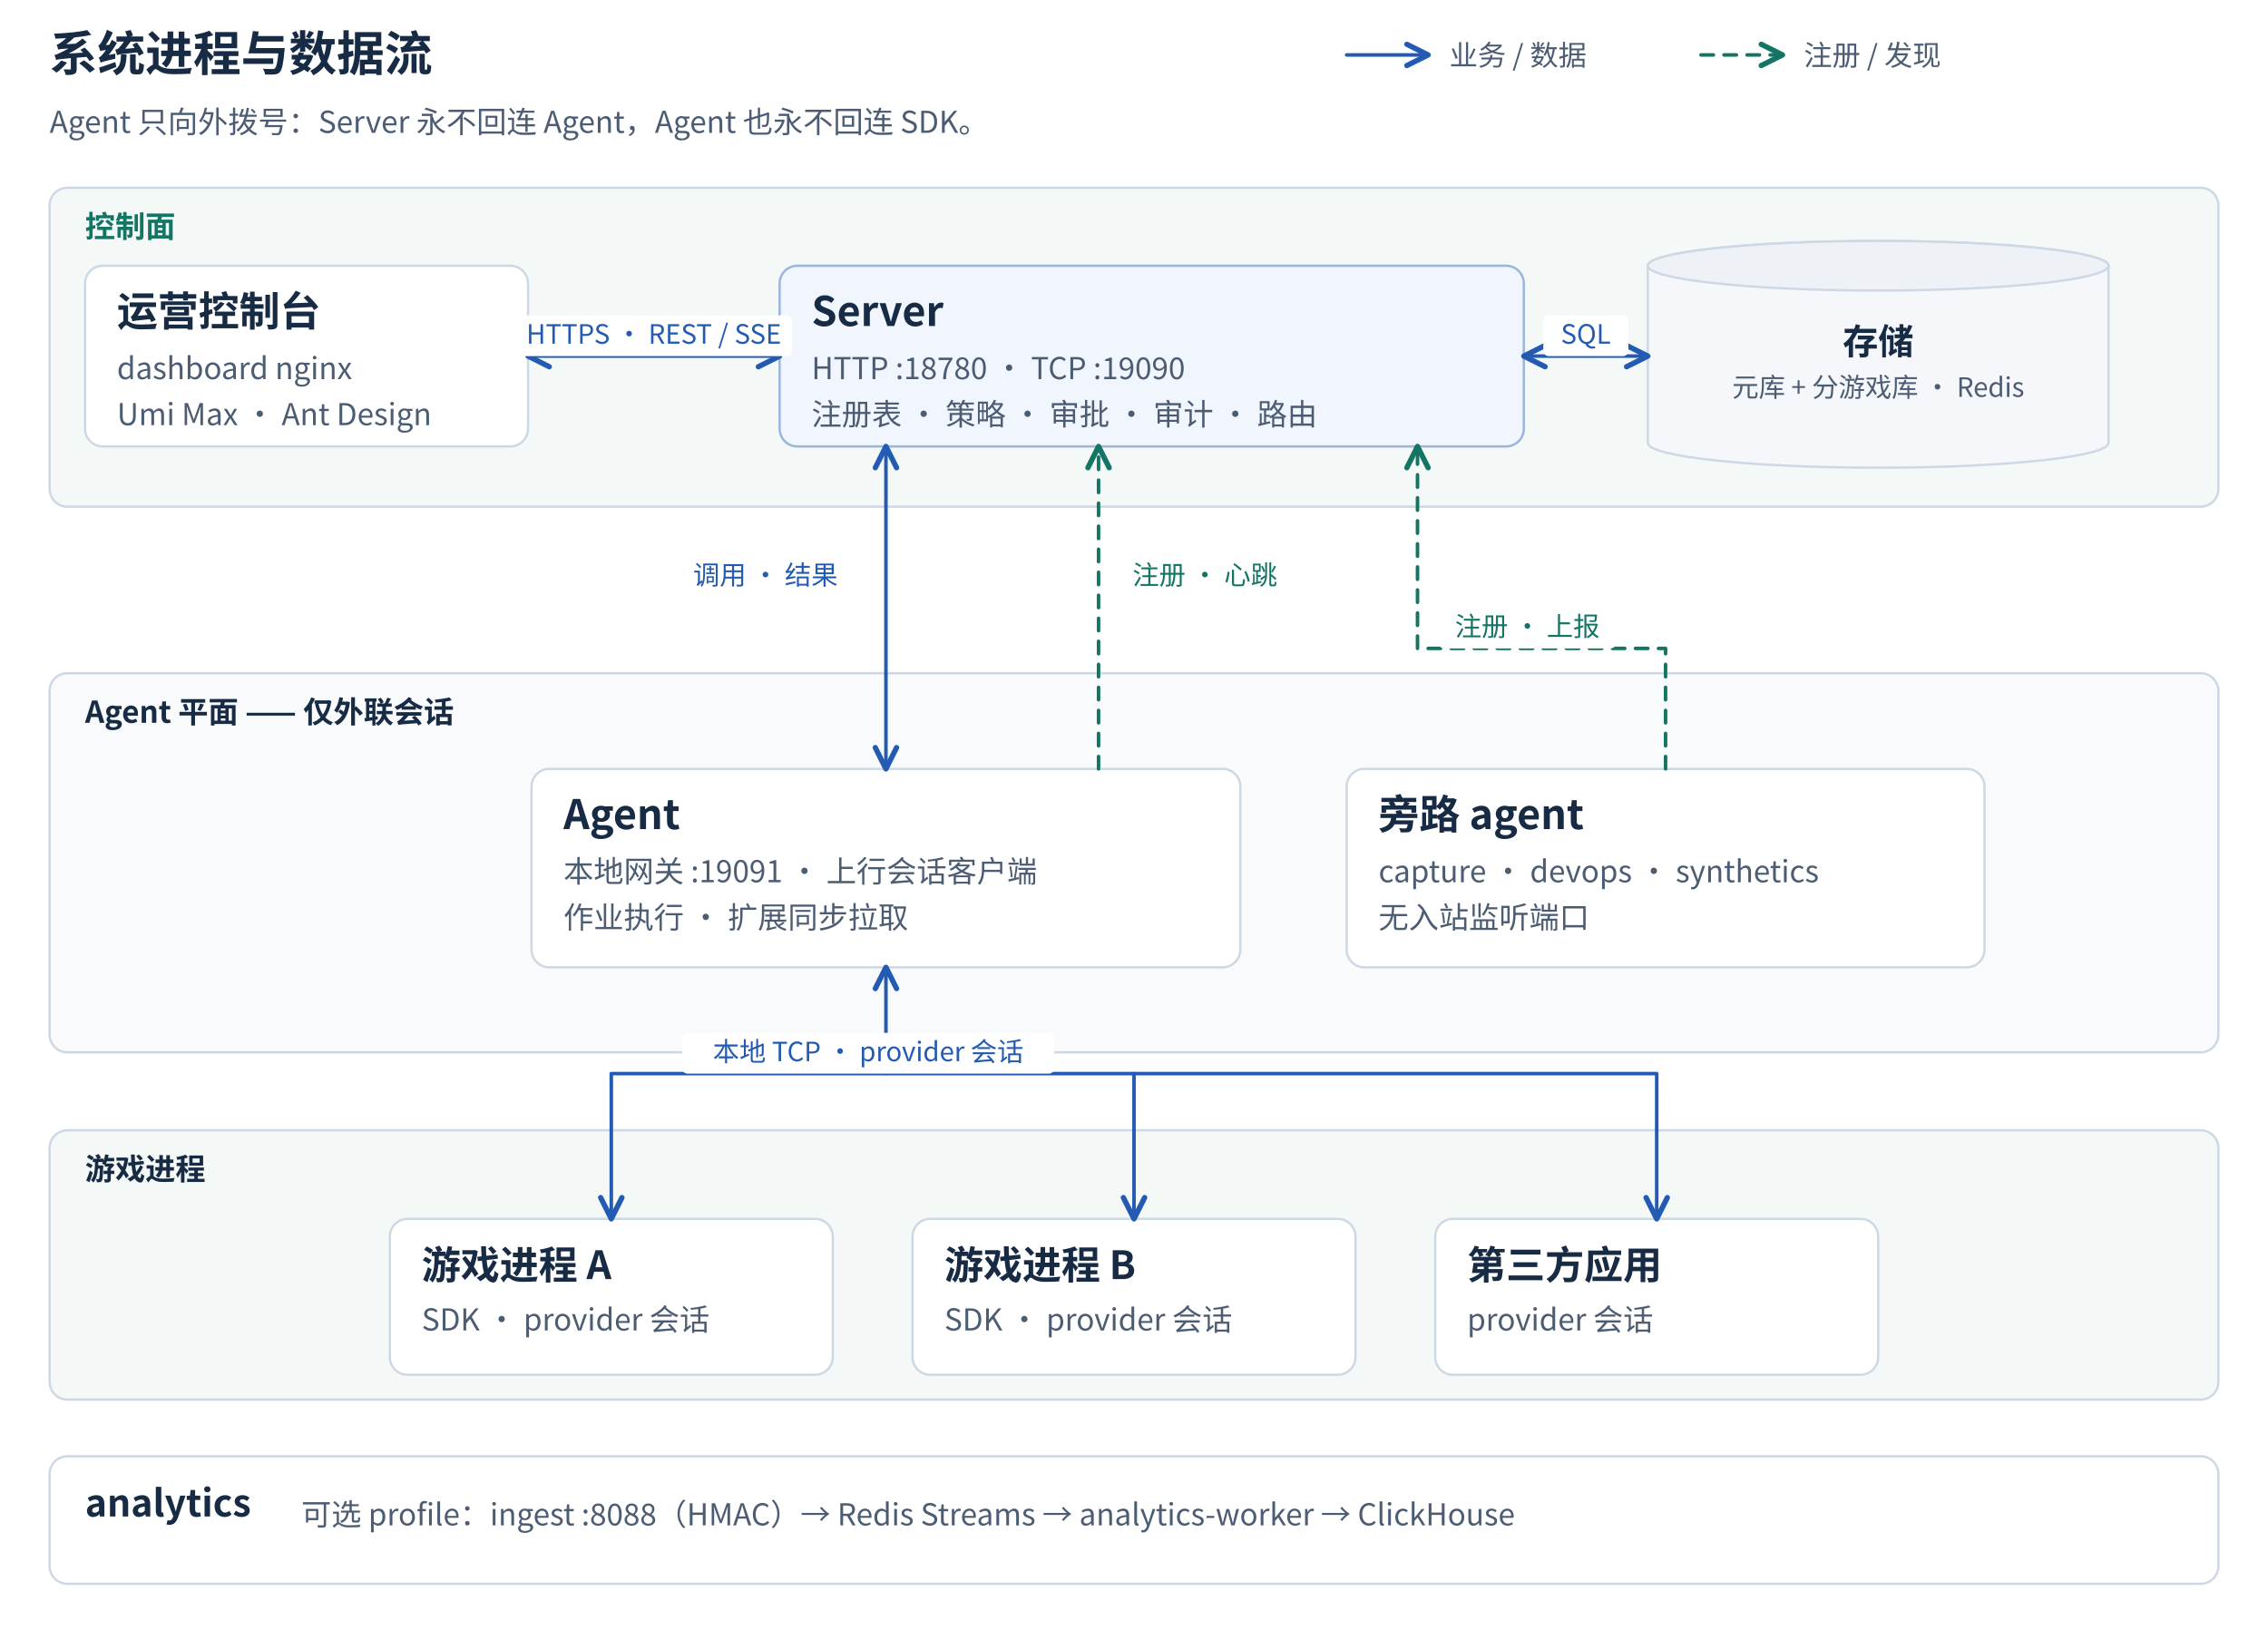
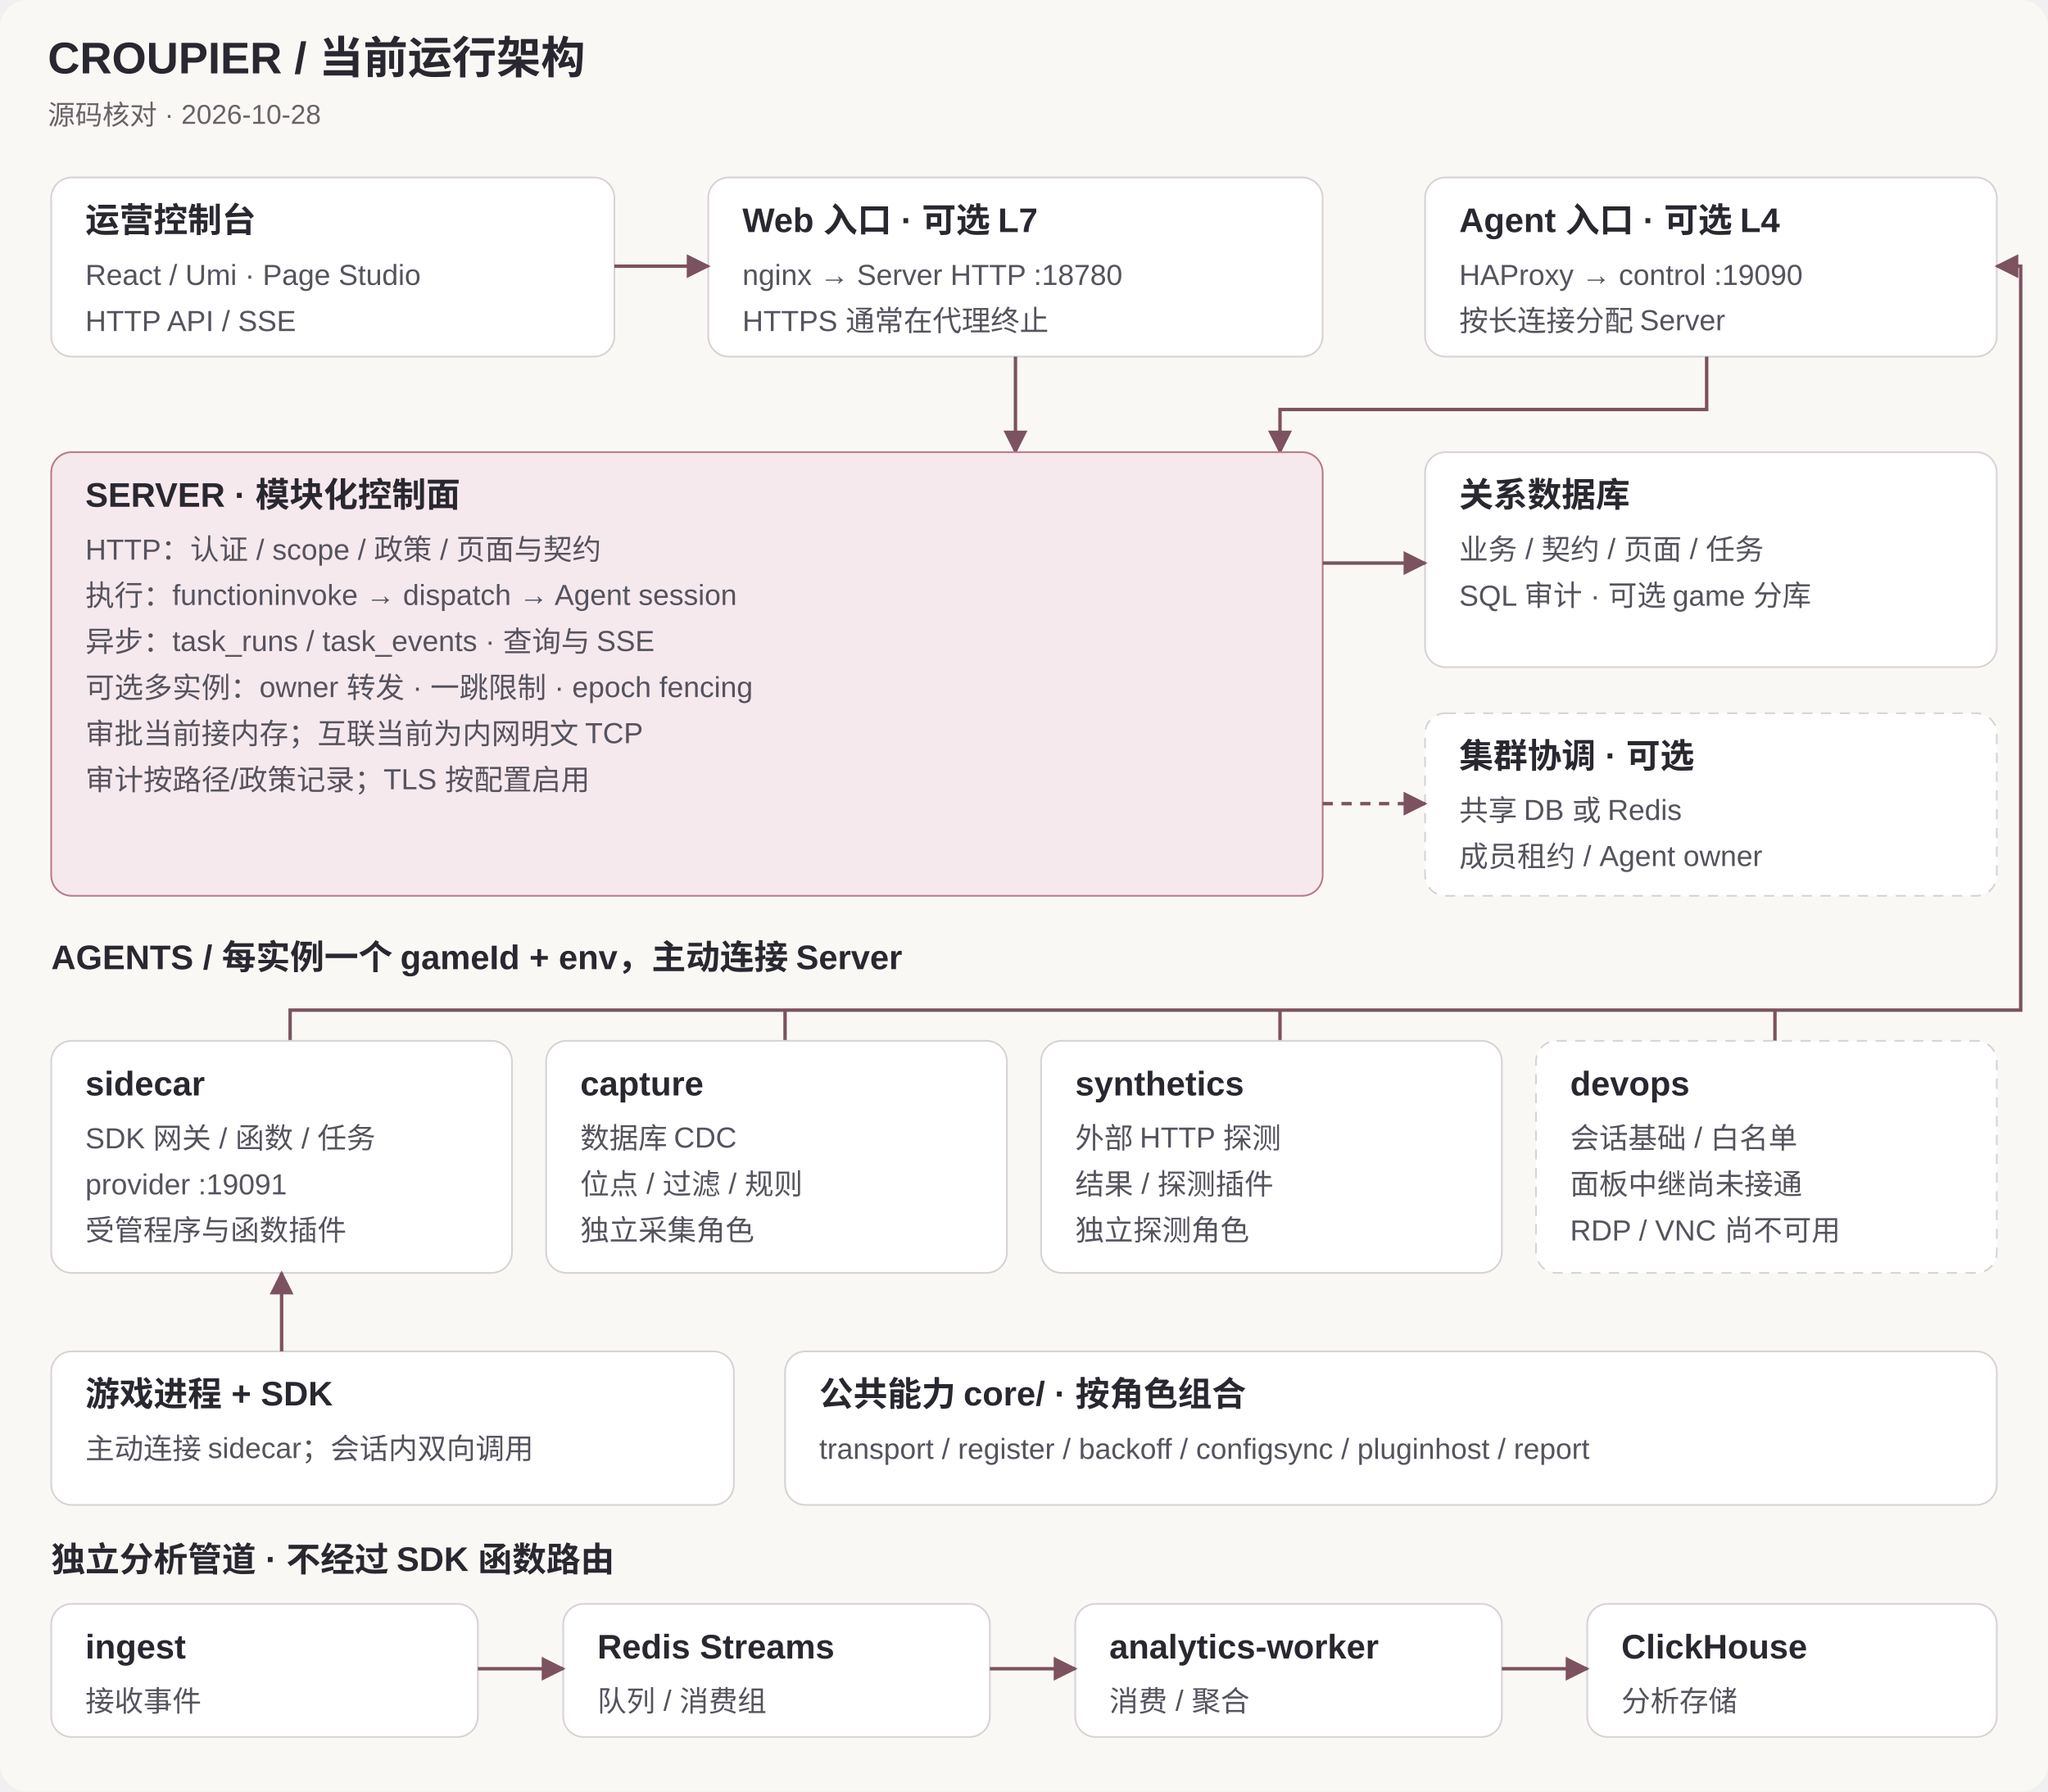
- <svg xmlns="http://www.w3.org/2000/svg" width="1280" height="920" viewBox="0 0 1280 920" role="img" aria-labelledby="title desc" lang="zh-CN">
+ <svg xmlns="http://www.w3.org/2000/svg" width="1200" height="1050" viewBox="0 0 1200 1050" role="img" aria-labelledby="title desc">
  <defs>
-     <marker id="blue" markerWidth="8" markerHeight="8" refX="7" refY="4" orient="auto-start-reverse">
-       <path d="M1 1 L7 4 L1 7" fill="none" stroke="#245bb2" stroke-width="1.5" stroke-linecap="round" stroke-linejoin="round" />
+     <marker id="arrow" viewBox="0 0 10 10" refX="9" refY="5" markerWidth="7" markerHeight="7" orient="auto-start-reverse">
+       <path d="M0 0 L10 5 L0 10Z" fill="#7c5260" />
    </marker>
-     <marker id="teal" markerWidth="8" markerHeight="8" refX="7" refY="4" orient="auto-start-reverse">
-       <path d="M1 1 L7 4 L1 7" fill="none" stroke="#147565" stroke-width="1.5" stroke-linecap="round" stroke-linejoin="round" />
-     </marker>
-     <style>text{font-family:ui-sans-serif,system-ui,-apple-system,"Segoe UI","Noto Sans CJK SC","Microsoft YaHei",sans-serif;fill:#172b45}.sub{fill:#4c5d73}.blue{fill:#245bb2}.teal{fill:#147565}</style>
  </defs>
-   <rect width="1280" height="920" fill="#fff" />
-   <text x="28" y="40" font-size="27" font-weight="600" text-anchor="start">系统进程与数据流</text>
-   <path d="M760 31 L806 31" fill="none" stroke="#245bb2" stroke-width="2" stroke-linecap="round" stroke-linejoin="round" marker-end="url(#blue)" />
-   <text x="818" y="37" font-size="16" font-weight="400" text-anchor="start" class="sub">业务 / 数据</text>
-   <path d="M960 31 L1006 31" fill="none" stroke="#147565" stroke-width="2" stroke-linecap="round" stroke-linejoin="round" marker-end="url(#teal)" stroke-dasharray="7 6" />
-   <text x="1018" y="37" font-size="16" font-weight="400" text-anchor="start" class="sub">注册 / 发现</text>
-   <text x="28" y="75" font-size="17" font-weight="400" text-anchor="start" class="sub">Agent 只向外拨号：Server 永不回连 Agent，Agent 也永不回连 SDK。</text>
-   <rect x="28" y="106" width="1224" height="180" rx="10" fill="#f4f9f8" stroke="#ced8e5" stroke-width="1.3" />
-   <text x="48" y="134" font-size="17" font-weight="600" text-anchor="start" class="teal">控制面</text>
-   <g data-node="console">
-     <rect x="48" y="150" width="250" height="102" rx="10" fill="#fff" stroke="#ced8e5" stroke-width="1.3" />
-     <text x="66" y="184" font-size="23" font-weight="600" text-anchor="start">运营控制台</text>
-     <text x="66" y="214" font-size="17" font-weight="400" text-anchor="start" class="sub">dashboard nginx</text>
-     <text x="66" y="240" font-size="17" font-weight="400" text-anchor="start" class="sub">Umi Max · Ant Design</text>
-   </g>
-   <g data-node="server">
-     <rect x="440" y="150" width="420" height="102" rx="10" fill="#f0f5fe" stroke="#9bb5dc" stroke-width="1.3" />
-     <text x="458" y="184" font-size="23" font-weight="600" text-anchor="start">Server</text>
-     <text x="458" y="214" font-size="17" font-weight="400" text-anchor="start" class="sub">HTTP :18780 · TCP :19090</text>
-     <text x="458" y="240" font-size="17" font-weight="400" text-anchor="start" class="sub">注册表 · 策略 · 审批 · 审计 · 路由</text>
-   </g>
-   <path d="M930 150 A130.0 14 0 0 1 1190 150 V250 A130.0 14 0 0 1 930 250 Z" fill="#f5f7fa" stroke="#ced8e5" stroke-width="1.3" />
-   <ellipse cx="1060.0" cy="150" rx="130.0" ry="14" fill="#eef2f7" stroke="#ced8e5" stroke-width="1.3" />
-   <text x="1060.0" y="200" font-size="20" font-weight="600" text-anchor="middle">存储</text>
-   <text x="1060.0" y="224" font-size="15" font-weight="400" text-anchor="middle" class="sub">元库 + 分游戏库 · Redis</text>
-   <path d="M298 201 L440 201" fill="none" stroke="#245bb2" stroke-width="2" stroke-linecap="round" stroke-linejoin="round" marker-end="url(#blue)" marker-start="url(#blue)" />
-   <rect x="291" y="178" width="156" height="23" rx="3" fill="#fff" stroke="none" stroke-width="1.3" />
-   <text x="369" y="194" font-size="15" font-weight="500" text-anchor="middle" class="blue">HTTPS · REST / SSE</text>
-   <path d="M860 201 L930 201" fill="none" stroke="#245bb2" stroke-width="2" stroke-linecap="round" stroke-linejoin="round" marker-end="url(#blue)" marker-start="url(#blue)" />
-   <rect x="871" y="178" width="48" height="23" rx="3" fill="#fff" stroke="none" stroke-width="1.3" />
-   <text x="895" y="194" font-size="15" font-weight="500" text-anchor="middle" class="blue">SQL</text>
-   <rect x="28" y="380" width="1224" height="214" rx="10" fill="#f8fafc" stroke="#ced8e5" stroke-width="1.3" />
-   <text x="48" y="408" font-size="17" font-weight="600" text-anchor="start">Agent 平面 —— 仅外联会话</text>
-   <g data-node="agent">
-     <rect x="300" y="434" width="400" height="112" rx="10" fill="#fff" stroke="#ced8e5" stroke-width="1.3" />
-     <text x="318" y="468" font-size="23" font-weight="600" text-anchor="start">Agent</text>
-     <text x="318" y="498" font-size="17" font-weight="400" text-anchor="start" class="sub">本地网关 :19091 · 上行会话客户端</text>
-     <text x="318" y="524" font-size="17" font-weight="400" text-anchor="start" class="sub">作业执行 · 扩展同步拉取</text>
-   </g>
-   <g data-node="satellite agents">
-     <rect x="760" y="434" width="360" height="112" rx="10" fill="#fff" stroke="#ced8e5" stroke-width="1.3" />
-     <text x="778" y="468" font-size="23" font-weight="600" text-anchor="start">旁路 agent</text>
-     <text x="778" y="498" font-size="17" font-weight="400" text-anchor="start" class="sub">capture · devops · synthetics</text>
-     <text x="778" y="524" font-size="17" font-weight="400" text-anchor="start" class="sub">无入站监听端口</text>
-   </g>
-   <path d="M500 252 L500 434" fill="none" stroke="#245bb2" stroke-width="2" stroke-linecap="round" stroke-linejoin="round" marker-end="url(#blue)" marker-start="url(#blue)" />
-   <rect x="382" y="314" width="100" height="23" rx="3" fill="#fff" stroke="none" stroke-width="1.3" />
-   <text x="432" y="330" font-size="15" font-weight="500" text-anchor="middle" class="blue">调用 · 结果</text>
-   <path d="M620 434 L620 252" fill="none" stroke="#147565" stroke-width="2" stroke-linecap="round" stroke-linejoin="round" marker-end="url(#teal)" stroke-dasharray="7 6" />
-   <rect x="630" y="314" width="100" height="23" rx="3" fill="#fff" stroke="none" stroke-width="1.3" />
-   <text x="680" y="330" font-size="15" font-weight="500" text-anchor="middle" class="teal">注册 · 心跳</text>
-   <path d="M940 434 L940 366 L800 366 L800 252" fill="none" stroke="#147565" stroke-width="2" stroke-linecap="round" stroke-linejoin="round" marker-end="url(#teal)" stroke-dasharray="7 6" />
-   <rect x="812" y="343" width="100" height="23" rx="3" fill="#fff" stroke="none" stroke-width="1.3" />
-   <text x="862" y="359" font-size="15" font-weight="500" text-anchor="middle" class="teal">注册 · 上报</text>
-   <rect x="28" y="638" width="1224" height="152" rx="10" fill="#f4f9f8" stroke="#ced8e5" stroke-width="1.3" />
-   <text x="48" y="666" font-size="17" font-weight="600" text-anchor="start">游戏进程</text>
-   <g data-node="game server A">
-     <rect x="220" y="688" width="250" height="88" rx="10" fill="#fff" stroke="#ced8e5" stroke-width="1.3" />
-     <text x="238" y="722" font-size="22" font-weight="600" text-anchor="start">游戏进程 A</text>
-     <text x="238" y="751" font-size="17" font-weight="400" text-anchor="start" class="sub">SDK · provider 会话</text>
-   </g>
-   <g data-node="game server B">
-     <rect x="515" y="688" width="250" height="88" rx="10" fill="#fff" stroke="#ced8e5" stroke-width="1.3" />
-     <text x="533" y="722" font-size="22" font-weight="600" text-anchor="start">游戏进程 B</text>
-     <text x="533" y="751" font-size="17" font-weight="400" text-anchor="start" class="sub">SDK · provider 会话</text>
-   </g>
-   <g data-node="third-party app">
-     <rect x="810" y="688" width="250" height="88" rx="10" fill="#fff" stroke="#ced8e5" stroke-width="1.3" />
-     <text x="828" y="722" font-size="22" font-weight="600" text-anchor="start">第三方应用</text>
-     <text x="828" y="751" font-size="17" font-weight="400" text-anchor="start" class="sub">provider 会话</text>
-   </g>
-   <path d="M500 546 L500 606 L345 606 L345 688" fill="none" stroke="#245bb2" stroke-width="2" stroke-linecap="round" stroke-linejoin="round" marker-end="url(#blue)" marker-start="url(#blue)" />
-   <path d="M500 606 L935 606 L935 688" fill="none" stroke="#245bb2" stroke-width="2" stroke-linecap="round" stroke-linejoin="round" marker-end="url(#blue)" />
-   <path d="M640 606 L640 688" fill="none" stroke="#245bb2" stroke-width="2" stroke-linecap="round" stroke-linejoin="round" marker-end="url(#blue)" />
-   <rect x="385" y="583" width="210" height="23" rx="3" fill="#fff" stroke="none" stroke-width="1.3" />
-   <text x="490" y="599" font-size="15" font-weight="500" text-anchor="middle" class="blue">本地 TCP · provider 会话</text>
-   <rect x="28" y="822" width="1224" height="72" rx="10" fill="#fff" stroke="#ced8e5" stroke-width="1.3" />
-   <text x="48" y="856" font-size="21" font-weight="600" text-anchor="start">analytics</text>
-   <text x="170" y="861" font-size="17" font-weight="400" text-anchor="start" class="sub">可选 profile：ingest :8088（HMAC）→ Redis Streams → analytics-worker → ClickHouse</text>
+   <style>text{font-family:Arial,'Noto Sans CJK SC','Microsoft YaHei',sans-serif;fill:#292830} .heading{font-size:26px;font-weight:700} .label{font-size:20px;font-weight:700} .body{font-size:17px;fill:#55535e} .note{font-size:16px;fill:#6a6269} .line{fill:none;stroke:#7c5260;stroke-width:2;marker-end:url(#arrow)} .dash{stroke-dasharray:6 5}</style>
+   <rect width="1200" height="1050" rx="16" fill="#faf8f5" />
+   <text x="28" y="43" class="heading">CROUPIER / 当前运行架构</text>
+   <text x="28" y="73" class="note">源码核对 · 2026-10-28</text>
+   <rect x="30" y="104" width="330" height="105" rx="12" fill="#ffffff" stroke="#d8d2d5" />
+   <text x="50" y="136" class="label">运营控制台</text>
+   <text x="50" y="167" class="body">React / Umi · Page Studio</text>
+   <text x="50" y="194" class="body">HTTP API / SSE</text>
+   <rect x="415" y="104" width="360" height="105" rx="12" fill="#ffffff" stroke="#d8d2d5" />
+   <text x="435" y="136" class="label">Web 入口 · 可选 L7</text>
+   <text x="435" y="167" class="body">nginx → Server HTTP :18780</text>
+   <text x="435" y="194" class="body">HTTPS 通常在代理终止</text>
+   <rect x="835" y="104" width="335" height="105" rx="12" fill="#ffffff" stroke="#d8d2d5" />
+   <text x="855" y="136" class="label">Agent 入口 · 可选 L4</text>
+   <text x="855" y="167" class="body">HAProxy → control :19090</text>
+   <text x="855" y="194" class="body">按长连接分配 Server</text>
+   <path d="M360 156 H415" class="line" />
+   <path d="M595 209 V265" class="line" />
+   <path d="M1000 209 V240 H750 V265" class="line" />
+   <rect x="30" y="265" width="745" height="260" rx="12" fill="#f6e9ed" stroke="#b77a8b" />
+   <text x="50" y="297" class="label">SERVER · 模块化控制面</text>
+   <text x="50" y="328" class="body">HTTP：认证 / scope / 政策 / 页面与契约</text>
+   <text x="50" y="355" class="body">执行：functioninvoke → dispatch → Agent session</text>
+   <text x="50" y="382" class="body">异步：task_runs / task_events · 查询与 SSE</text>
+   <text x="50" y="409" class="body">可选多实例：owner 转发 · 一跳限制 · epoch fencing</text>
+   <text x="50" y="436" class="body">审批当前接内存；互联当前为内网明文 TCP</text>
+   <text x="50" y="463" class="body">审计按路径/政策记录；TLS 按配置启用</text>
+   <rect x="835" y="265" width="335" height="126" rx="12" fill="#ffffff" stroke="#d8d2d5" />
+   <text x="855" y="297" class="label">关系数据库</text>
+   <text x="855" y="328" class="body">业务 / 契约 / 页面 / 任务</text>
+   <text x="855" y="355" class="body">SQL 审计 · 可选 game 分库</text>
+   <rect x="835" y="418" width="335" height="107" rx="12" fill="#ffffff" stroke="#d8d2d5" stroke-dasharray="6 5" />
+   <text x="855" y="450" class="label">集群协调 · 可选</text>
+   <text x="855" y="481" class="body">共享 DB 或 Redis</text>
+   <text x="855" y="508" class="body">成员租约 / Agent owner</text>
+   <path d="M775 330 H835" class="line" />
+   <path d="M775 471 H835" class="line dash" />
+   <text x="30" y="568" class="label">AGENTS / 每实例一个 gameId + env，主动连接 Server</text>
+   <path d="M170 610 V592 H1184 V156 H1170" class="line" />
+   <path d="M460 610 V592" fill="none" stroke="#7c5260" stroke-width="2" />
+   <path d="M750 610 V592" fill="none" stroke="#7c5260" stroke-width="2" />
+   <path d="M1040 610 V592" fill="none" stroke="#7c5260" stroke-width="2" />
+   <rect x="30" y="610" width="270" height="136" rx="12" fill="#ffffff" stroke="#d8d2d5" />
+   <text x="50" y="642" class="label">sidecar</text>
+   <text x="50" y="673" class="body">SDK 网关 / 函数 / 任务</text>
+   <text x="50" y="700" class="body">provider :19091</text>
+   <text x="50" y="727" class="body">受管程序与函数插件</text>
+   <rect x="320" y="610" width="270" height="136" rx="12" fill="#ffffff" stroke="#d8d2d5" />
+   <text x="340" y="642" class="label">capture</text>
+   <text x="340" y="673" class="body">数据库 CDC</text>
+   <text x="340" y="700" class="body">位点 / 过滤 / 规则</text>
+   <text x="340" y="727" class="body">独立采集角色</text>
+   <rect x="610" y="610" width="270" height="136" rx="12" fill="#ffffff" stroke="#d8d2d5" />
+   <text x="630" y="642" class="label">synthetics</text>
+   <text x="630" y="673" class="body">外部 HTTP 探测</text>
+   <text x="630" y="700" class="body">结果 / 探测插件</text>
+   <text x="630" y="727" class="body">独立探测角色</text>
+   <rect x="900" y="610" width="270" height="136" rx="12" fill="#ffffff" stroke="#d8d2d5" stroke-dasharray="6 5" />
+   <text x="920" y="642" class="label">devops</text>
+   <text x="920" y="673" class="body">会话基础 / 白名单</text>
+   <text x="920" y="700" class="body">面板中继尚未接通</text>
+   <text x="920" y="727" class="body">RDP / VNC 尚不可用</text>
+   <rect x="30" y="792" width="400" height="90" rx="12" fill="#ffffff" stroke="#d8d2d5" />
+   <text x="50" y="824" class="label">游戏进程 + SDK</text>
+   <text x="50" y="855" class="body">主动连接 sidecar；会话内双向调用</text>
+   <path d="M165 792 V746" class="line" />
+   <rect x="460" y="792" width="710" height="90" rx="12" fill="#ffffff" stroke="#d8d2d5" />
+   <text x="480" y="824" class="label">公共能力 core/ · 按角色组合</text>
+   <text x="480" y="855" class="body">transport / register / backoff / configsync / pluginhost / report</text>
+   <text x="30" y="921" class="label">独立分析管道 · 不经过 SDK 函数路由</text>
+   <rect x="30" y="940" width="250" height="78" rx="12" fill="#ffffff" stroke="#d8d2d5" />
+   <text x="50" y="972" class="label">ingest</text>
+   <text x="50" y="1003" class="body">接收事件</text>
+   <rect x="330" y="940" width="250" height="78" rx="12" fill="#ffffff" stroke="#d8d2d5" />
+   <text x="350" y="972" class="label">Redis Streams</text>
+   <text x="350" y="1003" class="body">队列 / 消费组</text>
+   <rect x="630" y="940" width="250" height="78" rx="12" fill="#ffffff" stroke="#d8d2d5" />
+   <text x="650" y="972" class="label">analytics-worker</text>
+   <text x="650" y="1003" class="body">消费 / 聚合</text>
+   <rect x="930" y="940" width="240" height="78" rx="12" fill="#ffffff" stroke="#d8d2d5" />
+   <text x="950" y="972" class="label">ClickHouse</text>
+   <text x="950" y="1003" class="body">分析存储</text>
+   <path d="M280 978 H330" class="line" />
+   <path d="M580 978 H630" class="line" />
+   <path d="M880 978 H930" class="line" />
</svg>
